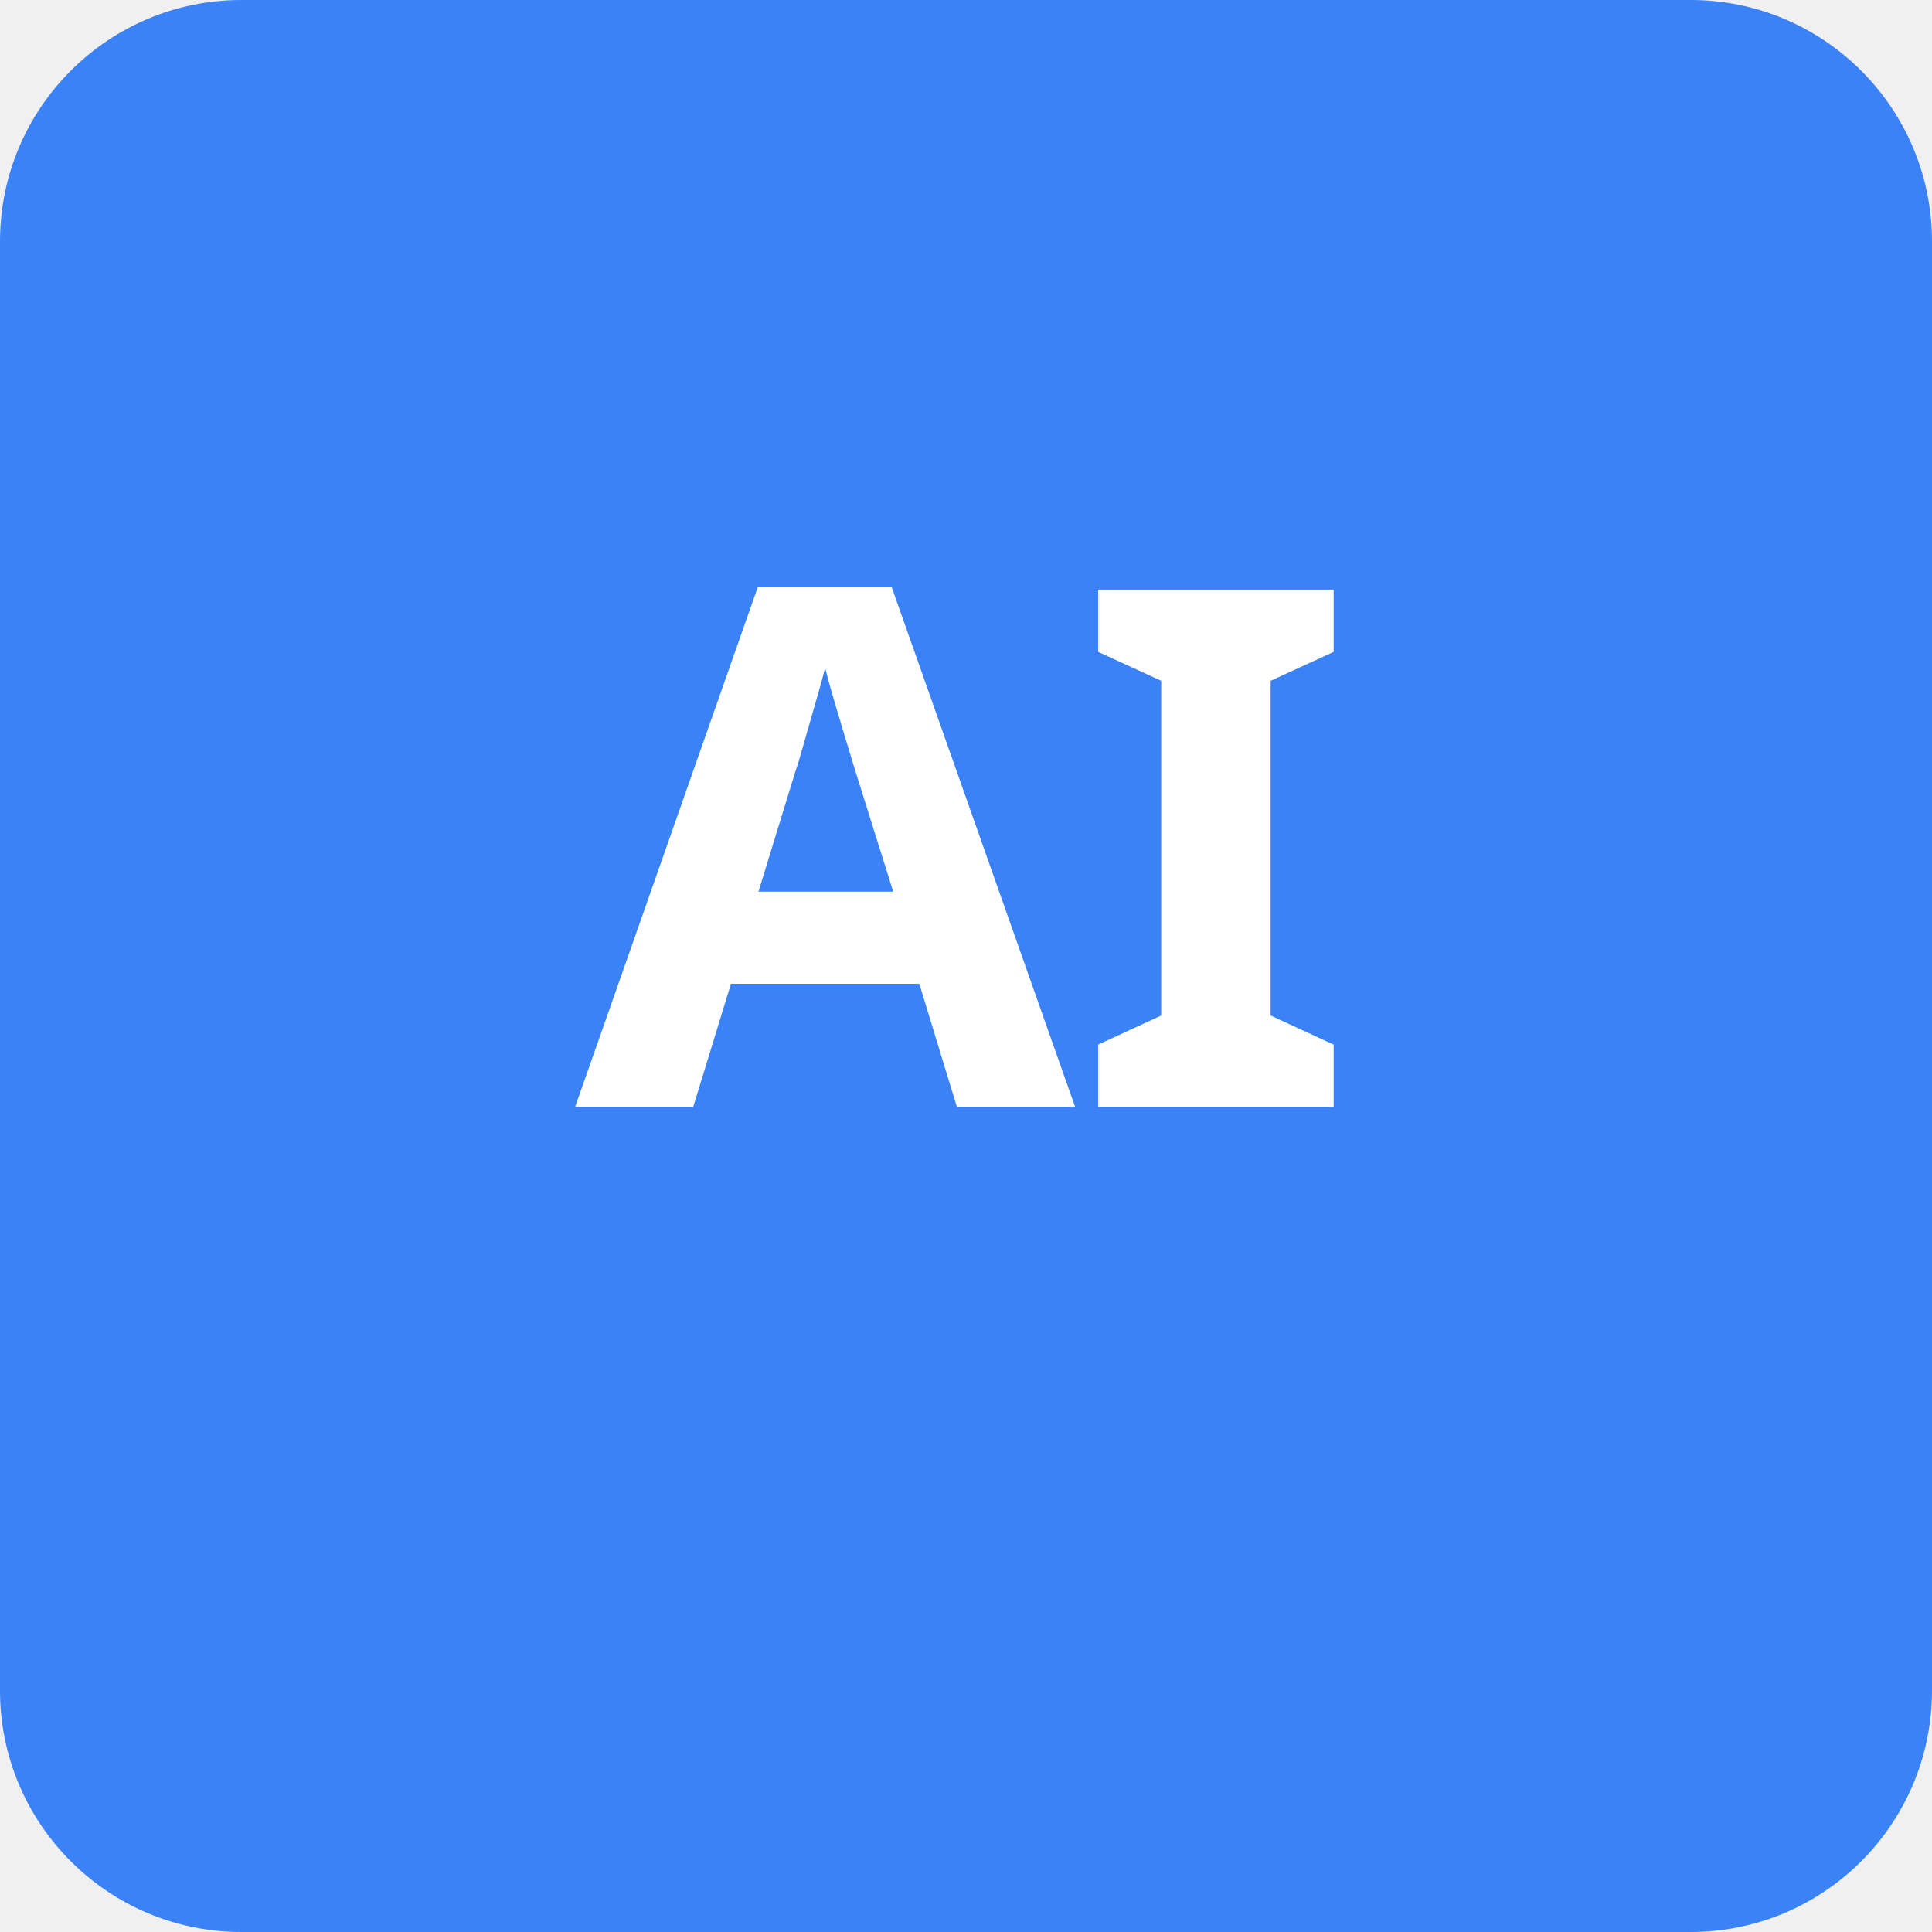
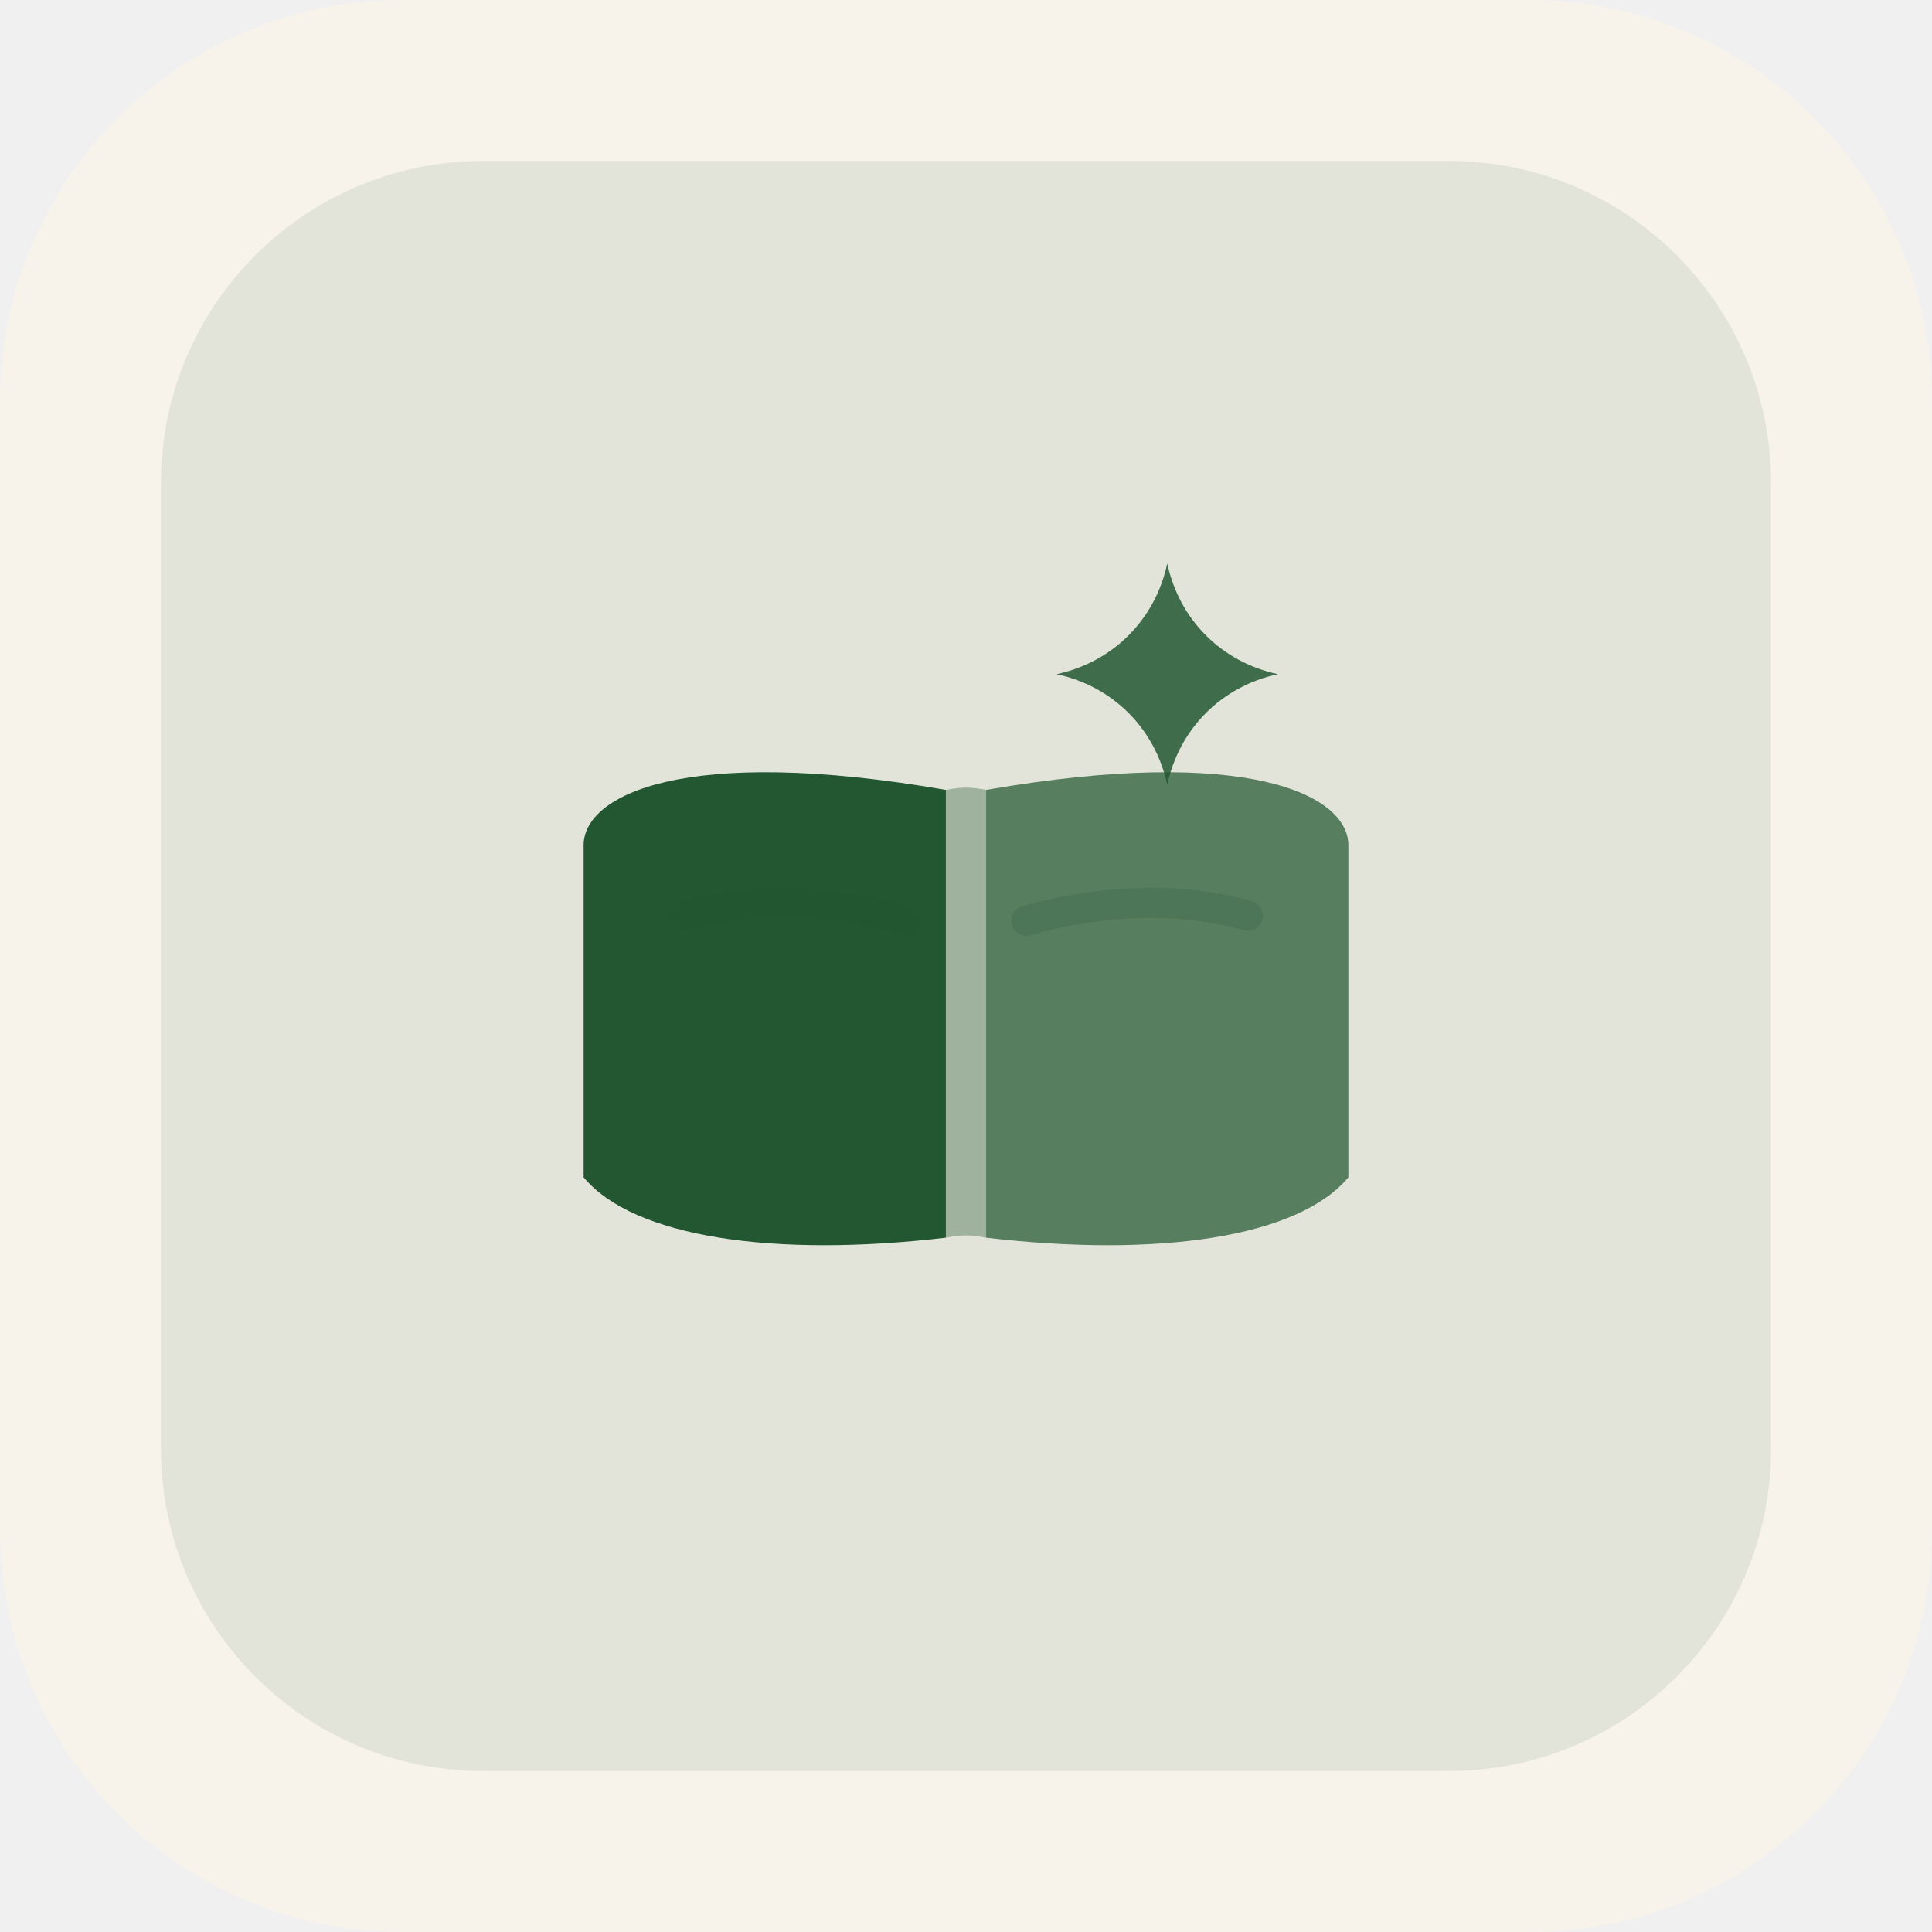
<svg xmlns="http://www.w3.org/2000/svg" width="192" height="192" viewBox="0 0 192 192">
-   <rect width="192" height="192" fill="#3b82f6" rx="24" />
-   <text x="96" y="110" font-family="system-ui, sans-serif" font-size="72" font-weight="bold" fill="white" text-anchor="middle">AI</text>
+   <rect width="192" height="192" fill="#f7f3eb" rx="40" />
+   <rect x="16" y="16" width="160" height="160" fill="#225732" fill-opacity="0.1" rx="32" />
+   <g transform="translate(48 48) scale(2)" fill="#225732">
+     <path d="M34 4C34.6 6.8 36.7 8.9 39.5 9.5C36.7 10.1 34.6 12.2 34 15C33.4 12.2 31.3 10.1 28.5 9.5C31.3 8.9 33.4 6.8 34 4Z" opacity="0.85" />
+     <path d="M5 18C5 15.5 10 13 23 15.25V37.5C14.5 38.5 7.5 37.5 5 34.5V18Z" />
+     <path d="M25 15.25C38 13 43 15.5 43 18V34.5C40.5 37.5 33.5 38.5 25 37.5V15.25Z" opacity="0.72" />
+     <path d="M23 15.25C23.8 15.1 24.2 15.1 25 15.25V37.5C24.2 37.35 23.8 37.35 23 37.5V15.25Z" opacity="0.35" />
+     <path d="M10 21.5C13.5 20.5 17.5 20.75 21 21.75" stroke="#225732" stroke-linecap="round" stroke-opacity="0.25" stroke-width="1.5" fill="none" />
+     <path d="M27 21.75C30.5 20.75 34.5 20.5 38 21.5" stroke="#225732" stroke-linecap="round" stroke-opacity="0.2" stroke-width="1.5" fill="none" />
+   </g>
</svg>
